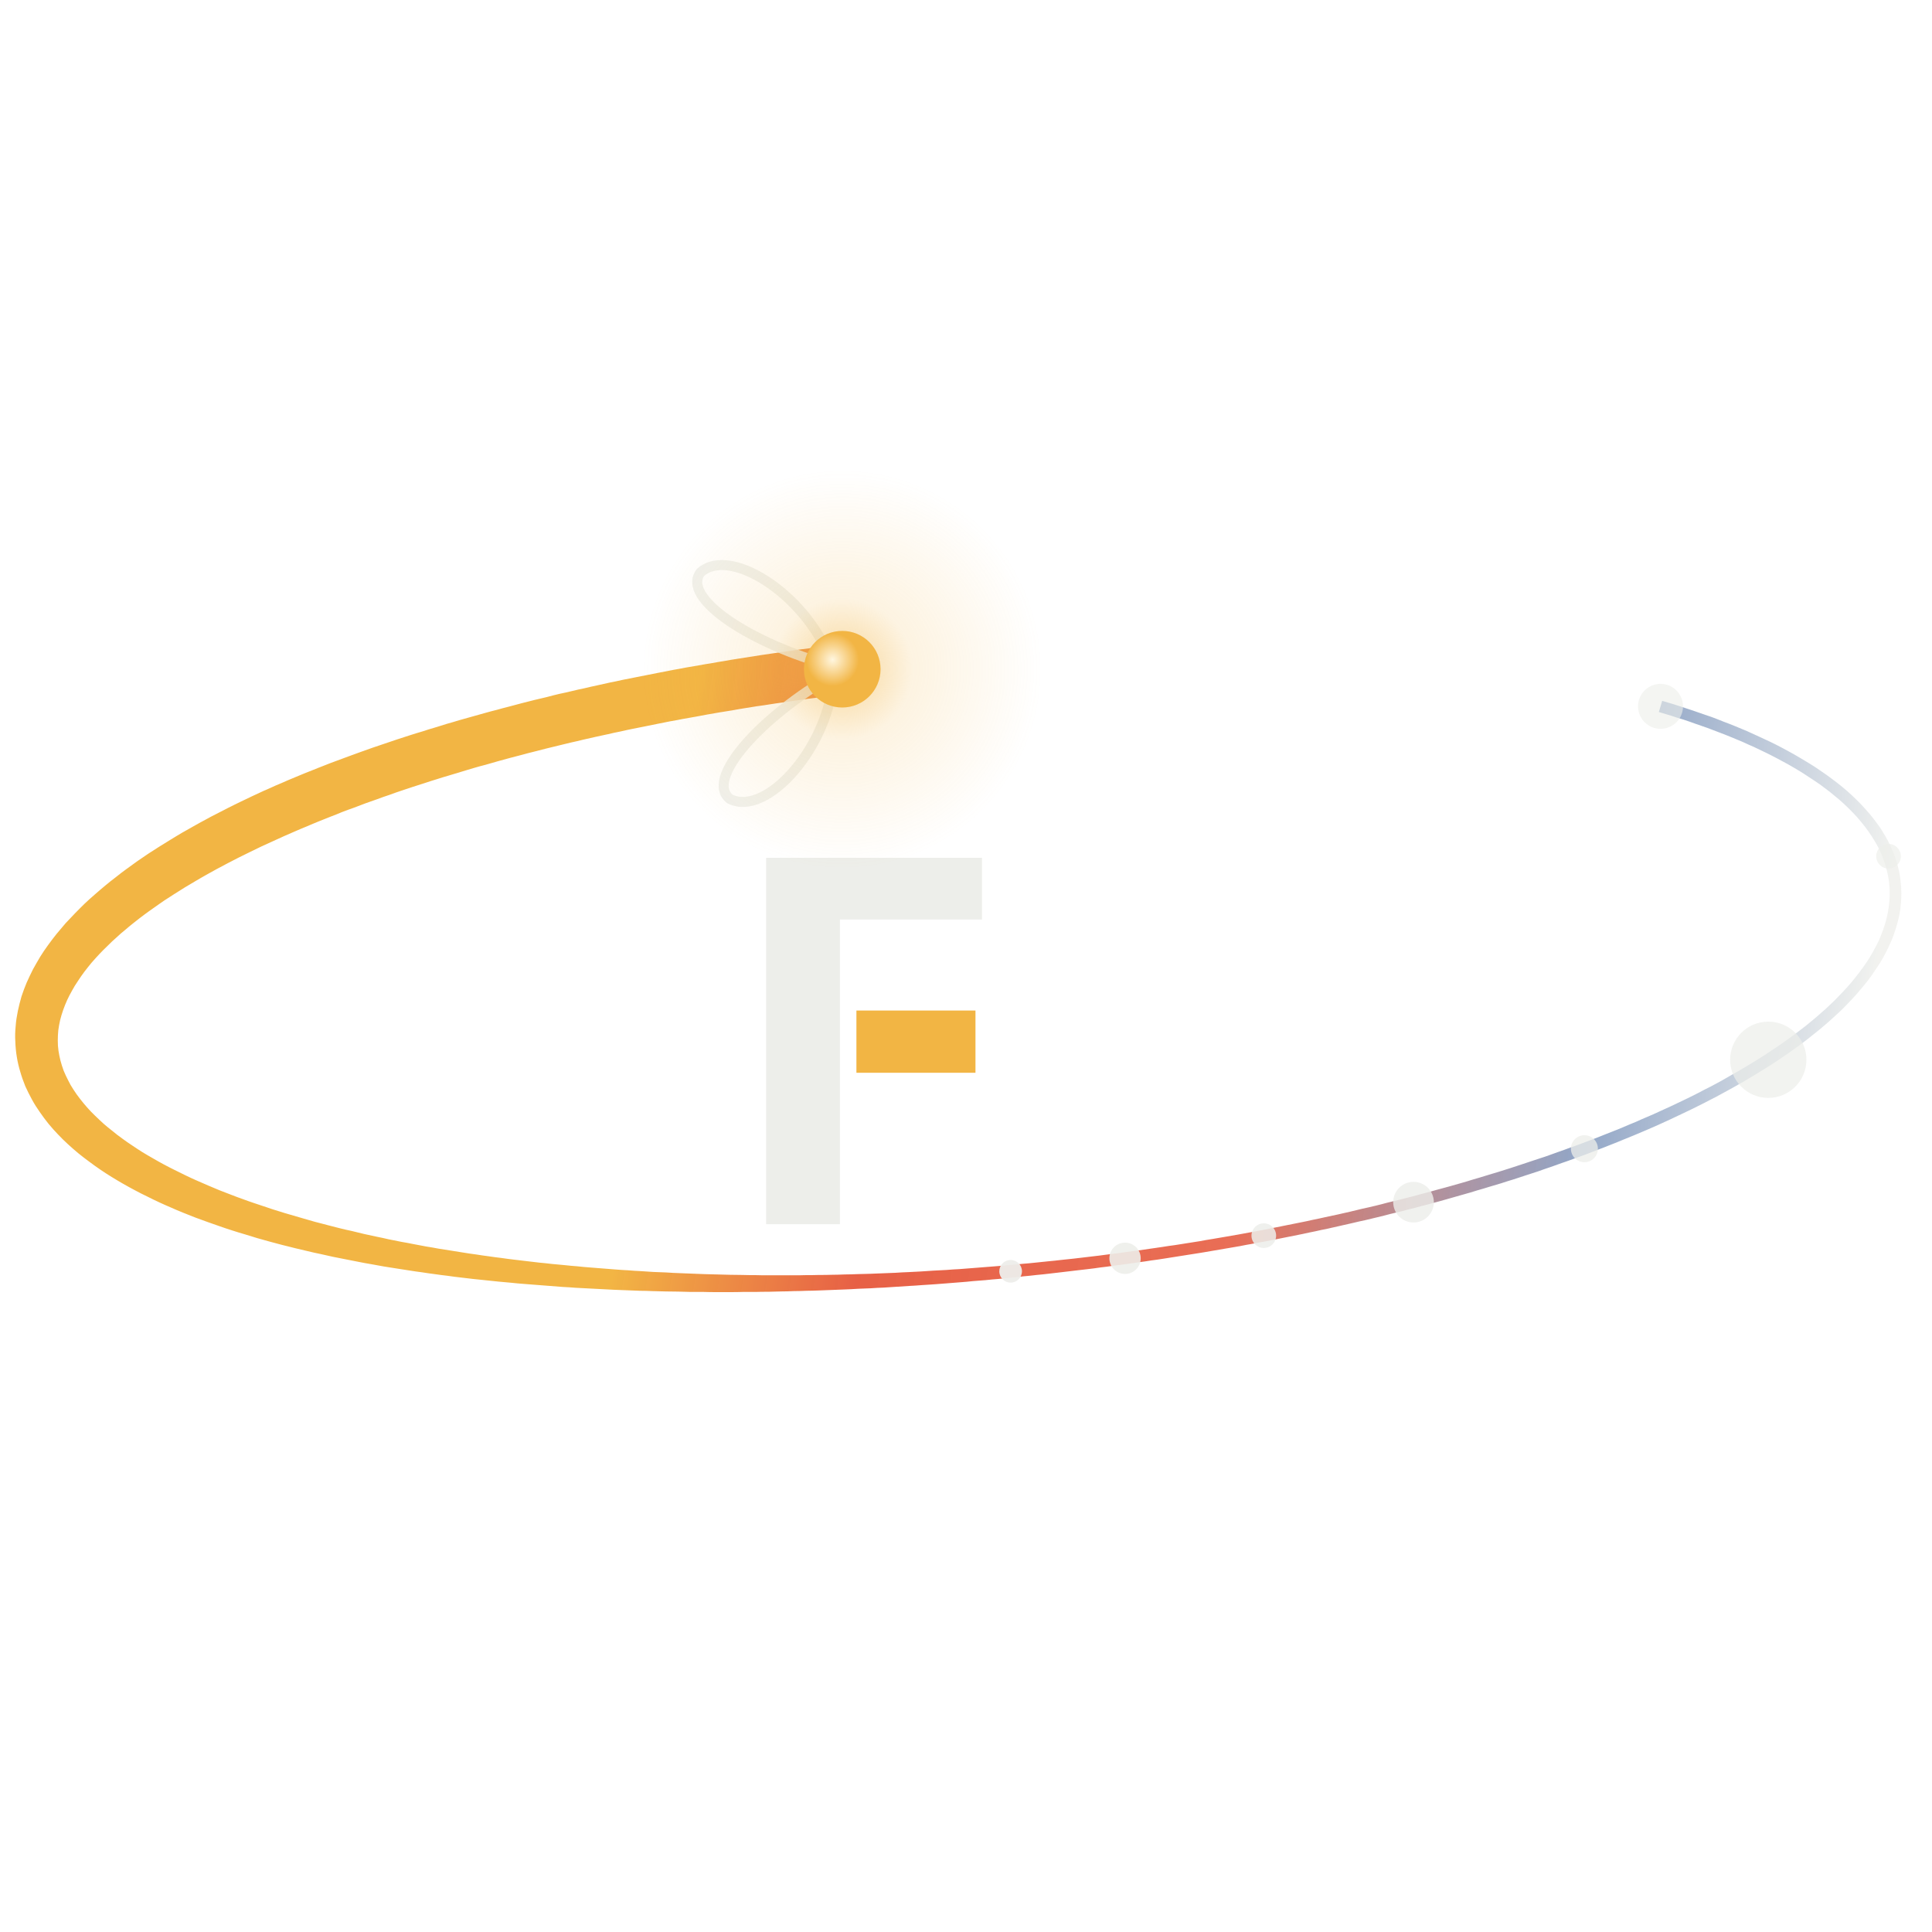
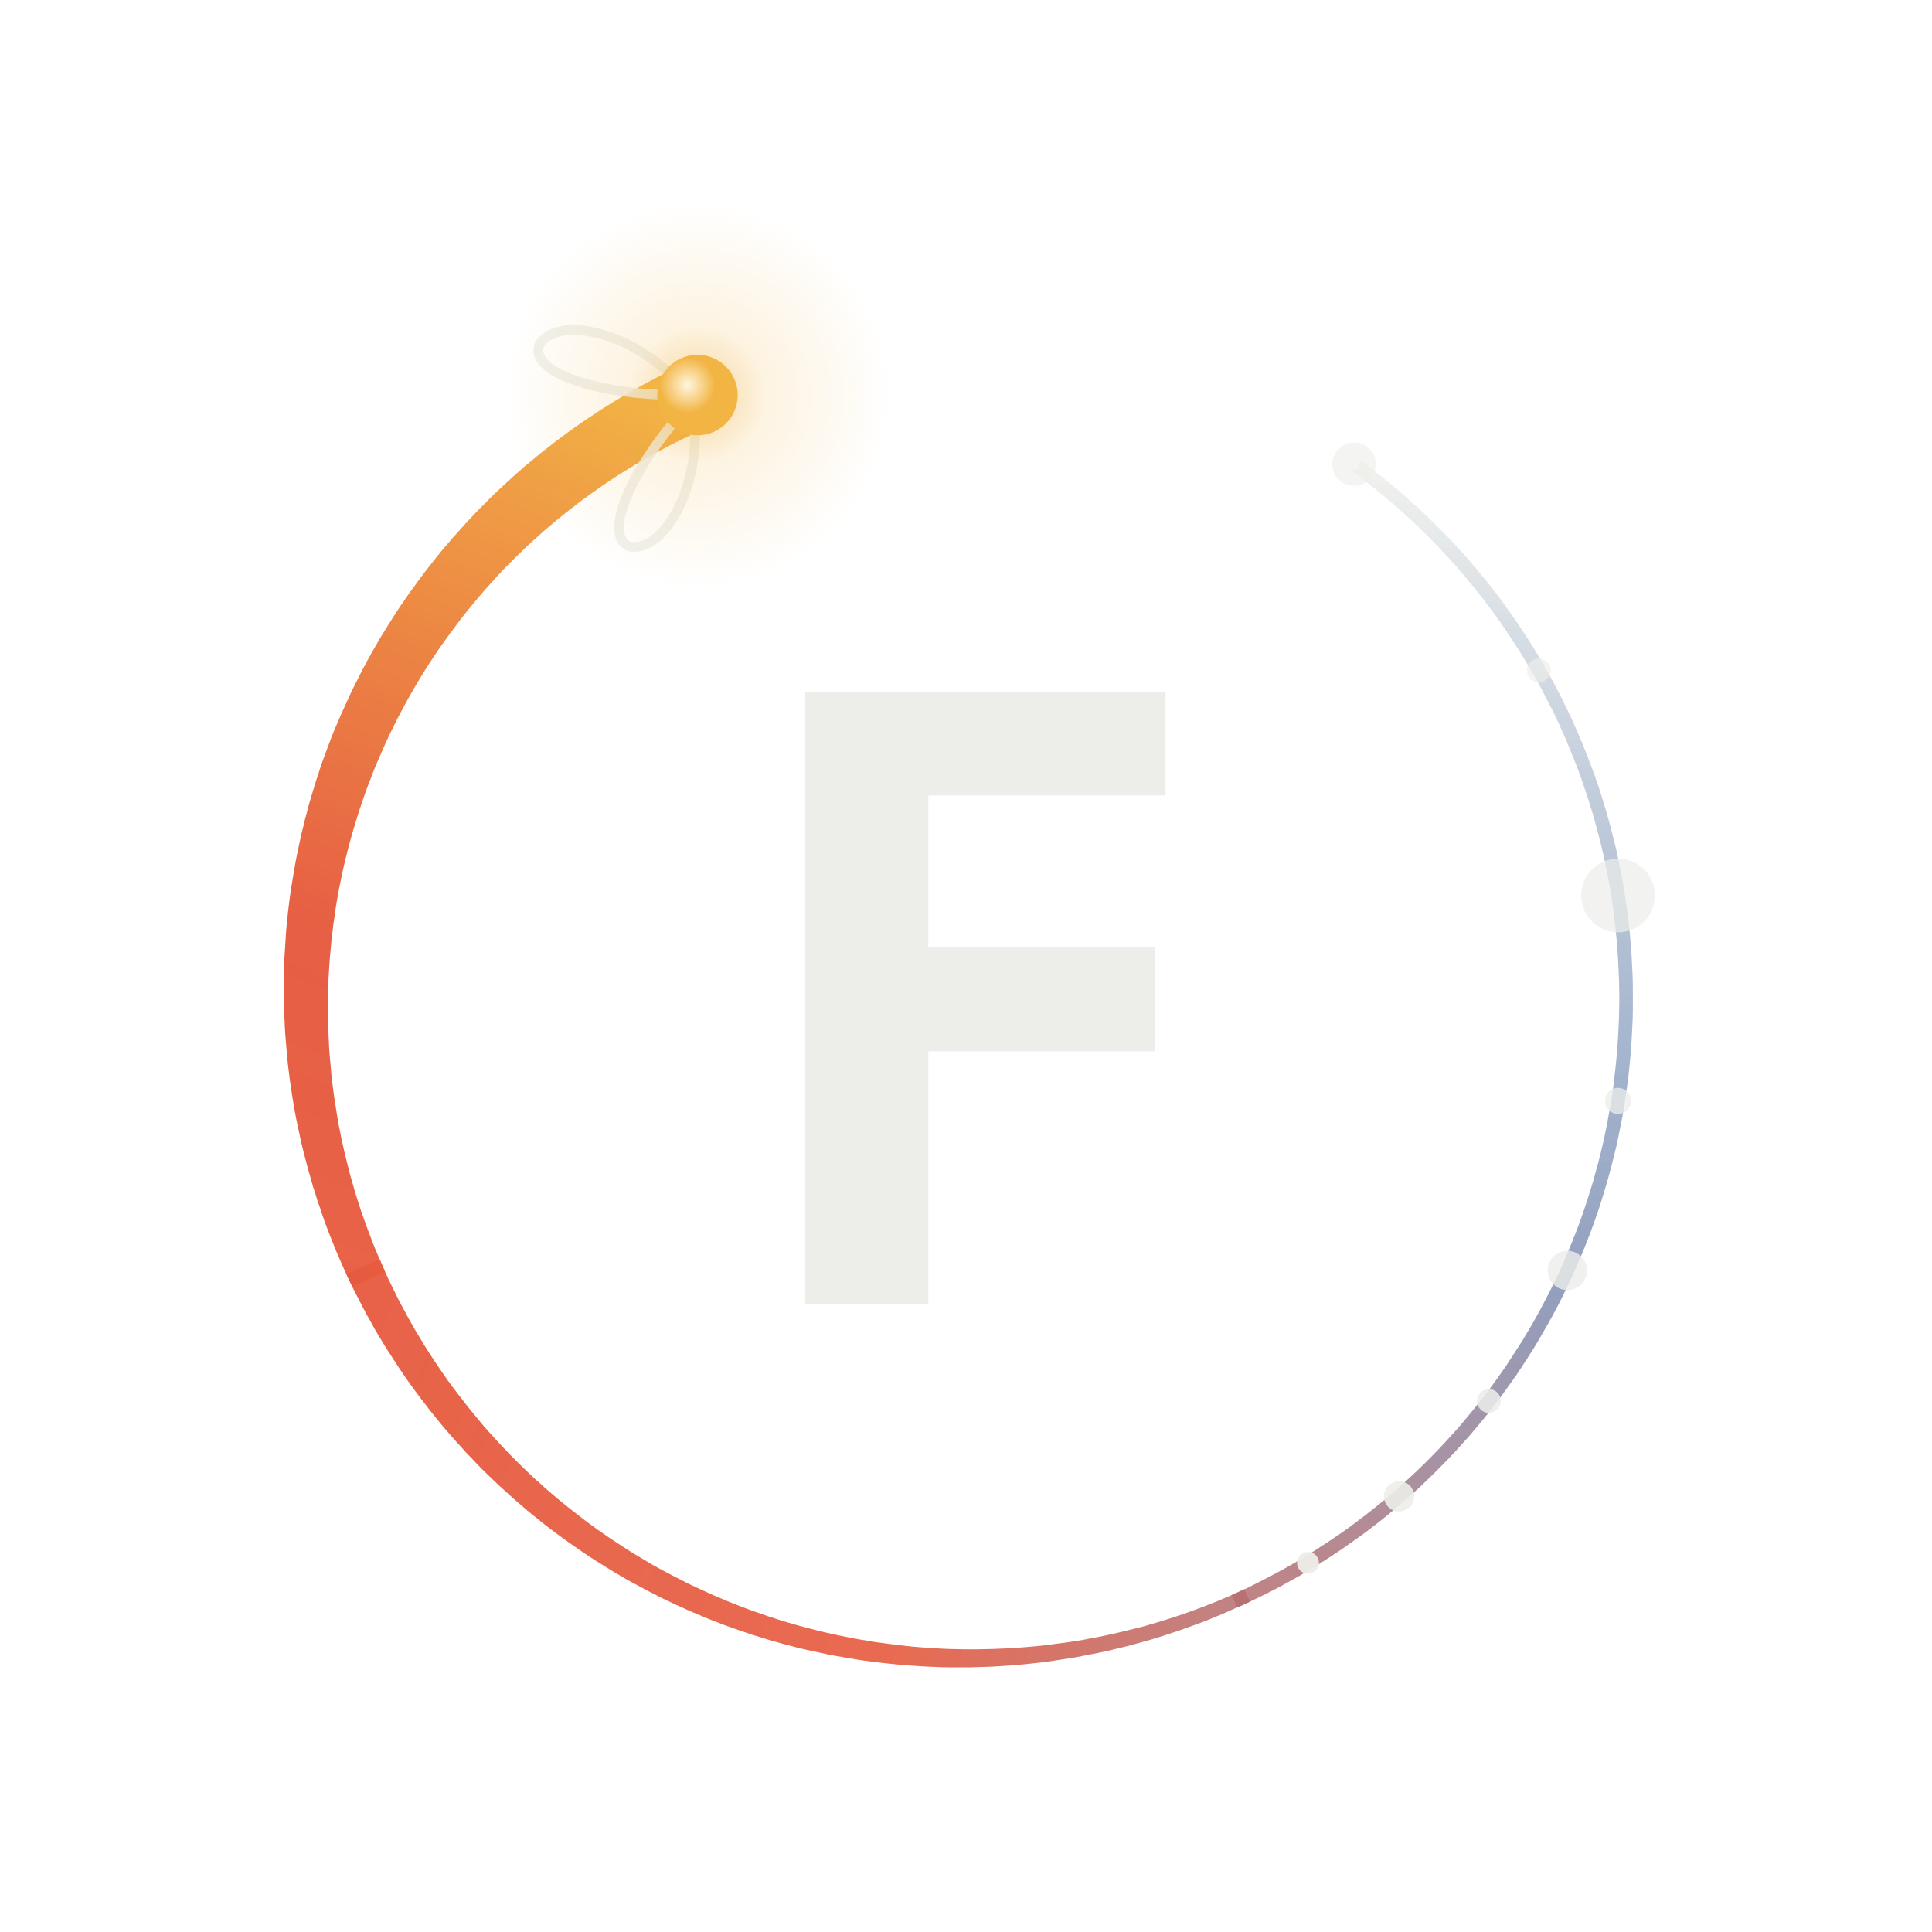
- <svg xmlns="http://www.w3.org/2000/svg" viewBox="2 2 116 116">
+ <svg xmlns="http://www.w3.org/2000/svg" viewBox="0 0 120 120">
  <defs>
-     <linearGradient id="ff-sb-dn-g" gradientUnits="userSpaceOnUse" x1="115.58" y1="54" x2="43.89" y2="43.48">
+     <linearGradient id="ff-sb-dn-g0" gradientUnits="userSpaceOnUse" x1="84.1" y1="28.83" x2="76.68" y2="99.46">
      <stop offset="0" stop-color="#EDEEEA" stop-opacity="0.75" />
-       <stop offset="0.22" stop-color="#6E89B4" stop-opacity="0.75" />
-       <stop offset="0.5" stop-color="#E65A3E" stop-opacity="0.88" />
-       <stop offset="0.8" stop-color="#E65A3E" stop-opacity="0.96" />
-       <stop offset="1" stop-color="#F2B544" stop-opacity="1" />
+       <stop offset="0.13" stop-color="#CBD3DC" stop-opacity="0.76" />
+       <stop offset="0.3" stop-color="#A9B8CD" stop-opacity="0.77" />
+       <stop offset="0.5" stop-color="#879DBF" stop-opacity="0.77" />
+       <stop offset="0.7" stop-color="#7686AC" stop-opacity="0.79" />
+       <stop offset="0.87" stop-color="#96798D" stop-opacity="0.82" />
+       <stop offset="1" stop-color="#B66D6D" stop-opacity="0.85" />
    </linearGradient>
-     <radialGradient id="ff-sb-dn-h" cx="52.57" cy="42.18" r="12" gradientUnits="userSpaceOnUse">
+     <linearGradient id="ff-sb-dn-g1" gradientUnits="userSpaceOnUse" x1="76.68" y1="99.46" x2="22.54" y2="78.68">
+       <stop offset="0" stop-color="#B66D6D" stop-opacity="0.85" />
+       <stop offset="0.15" stop-color="#CE6356" stop-opacity="0.88" />
+       <stop offset="0.32" stop-color="#E65A3E" stop-opacity="0.9" />
+       <stop offset="0.5" stop-color="#E65A3E" stop-opacity="0.91" />
+       <stop offset="0.68" stop-color="#E65A3E" stop-opacity="0.92" />
+       <stop offset="0.85" stop-color="#E65A3E" stop-opacity="0.94" />
+       <stop offset="1" stop-color="#E65A3E" stop-opacity="0.95" />
+     </linearGradient>
+     <linearGradient id="ff-sb-dn-g2" gradientUnits="userSpaceOnUse" x1="22.54" y1="78.68" x2="43.32" y2="24.54">
+       <stop offset="0" stop-color="#E65A3E" stop-opacity="0.95" />
+       <stop offset="0.15" stop-color="#E65A3E" stop-opacity="0.96" />
+       <stop offset="0.32" stop-color="#E65A3E" stop-opacity="0.97" />
+       <stop offset="0.5" stop-color="#E97140" stop-opacity="0.98" />
+       <stop offset="0.68" stop-color="#EC8841" stop-opacity="0.99" />
+       <stop offset="0.85" stop-color="#EF9E43" stop-opacity="0.99" />
+       <stop offset="1" stop-color="#F2B544" />
+     </linearGradient>
+     <radialGradient id="ff-sb-dn-h" cx="43.32" cy="24.54" r="12" gradientUnits="userSpaceOnUse">
      <stop offset="0" stop-color="#F2B544" stop-opacity="0.55" />
      <stop offset="0.35" stop-color="#F2B544" stop-opacity="0.16" />
      <stop offset="1" stop-color="#F2B544" stop-opacity="0" />
    </radialGradient>
-     <radialGradient id="ff-sb-dn-c" cx="51.99" cy="41.61" r="2.88" gradientUnits="userSpaceOnUse">
+     <radialGradient id="ff-sb-dn-c" cx="42.7" cy="23.92" r="3.13" gradientUnits="userSpaceOnUse">
      <stop offset="0" stop-color="#FFF6DF" />
      <stop offset="0.55" stop-color="#F2B544" />
      <stop offset="1" stop-color="#F2B544" />
    </radialGradient>
  </defs>
-   <path d="M101.6,44.75C101.72,44.79 102.09,44.9 102.33,44.97C102.57,45.05 102.81,45.13 103.06,45.2C103.3,45.28 103.54,45.36 103.78,45.45C104.02,45.53 104.26,45.62 104.5,45.7C104.73,45.79 104.97,45.88 105.21,45.97C105.45,46.06 105.68,46.15 105.92,46.25C106.15,46.35 106.39,46.44 106.62,46.54C106.85,46.65 107.08,46.75 107.31,46.85C107.54,46.96 107.77,47.07 108,47.18C108.22,47.29 108.45,47.4 108.67,47.52C108.9,47.64 109.12,47.76 109.34,47.88C109.56,48.01 109.78,48.13 109.99,48.26C110.21,48.39 110.42,48.53 110.63,48.67C110.84,48.8 111.05,48.95 111.26,49.09C111.46,49.24 111.66,49.39 111.86,49.54C112.05,49.7 112.25,49.86 112.44,50.02C112.62,50.18 112.81,50.35 112.99,50.53C113.16,50.7 113.34,50.88 113.5,51.06C113.67,51.25 113.82,51.44 113.97,51.63C114.12,51.83 114.27,52.03 114.4,52.24C114.53,52.44 114.65,52.65 114.77,52.87C114.88,53.09 114.98,53.31 115.06,53.54C115.15,53.76 115.22,54 115.28,54.23C115.34,54.46 115.39,54.7 115.42,54.94C115.45,55.18 115.46,55.42 115.46,55.66C115.46,55.91 115.44,56.15 115.41,56.39C115.38,56.63 115.34,56.87 115.28,57.1C115.23,57.34 115.15,57.57 115.07,57.81C114.99,58.04 114.9,58.26 114.8,58.49C114.69,58.71 114.58,58.93 114.46,59.14C114.34,59.36 114.21,59.57 114.07,59.78C113.93,59.98 113.79,60.19 113.64,60.38C113.49,60.58 113.33,60.78 113.17,60.97C113.01,61.16 112.84,61.35 112.67,61.53C112.5,61.71 112.32,61.89 112.15,62.07C111.97,62.24 111.78,62.42 111.6,62.59C111.41,62.76 111.22,62.92 111.03,63.09C110.84,63.25 110.64,63.41 110.45,63.57C110.25,63.72 110.05,63.88 109.85,64.03C109.64,64.18 109.44,64.33 109.23,64.48C109.03,64.63 108.82,64.77 108.61,64.91C108.4,65.05 108.19,65.19 107.98,65.33C107.76,65.47 107.55,65.6 107.33,65.74C107.12,65.87 106.9,66 106.68,66.13C106.46,66.26 106.24,66.39 106.02,66.51C105.8,66.64 105.58,66.76 105.36,66.89C105.13,67.01 104.91,67.13 104.69,67.25C104.46,67.36 104.23,67.48 104.01,67.6C103.78,67.71 103.55,67.83 103.33,67.94C103.1,68.05 102.87,68.16 102.64,68.27C102.41,68.38 102.18,68.49 101.95,68.59C101.72,68.7 101.48,68.8 101.25,68.91C101.02,69.01 100.79,69.11 100.55,69.21C100.32,69.32 100.08,69.42 99.85,69.51C99.61,69.61 99.38,69.71 99.14,69.81C98.91,69.9 98.67,70 98.43,70.09C98.2,70.18 97.96,70.28 97.72,70.37C97.48,70.46 97.24,70.55 97.01,70.64C96.77,70.73 96.53,70.82 96.29,70.9C96.05,70.99 95.81,71.08 95.57,71.16C95.33,71.25 95.09,71.33 94.85,71.42C94.61,71.5 94.36,71.58 94.12,71.66C93.88,71.74 93.64,71.82 93.4,71.9C93.15,71.98 92.91,72.06 92.67,72.14C92.43,72.22 92.18,72.29 91.94,72.37C91.69,72.44 91.45,72.52 91.21,72.59C90.96,72.67 90.72,72.74 90.47,72.81C90.23,72.89 89.98,72.96 89.74,73.03C89.49,73.1 89.25,73.17 89,73.24C88.76,73.31 88.51,73.37 88.26,73.44C88.02,73.51 87.77,73.58 87.53,73.64C87.28,73.71 87.03,73.77 86.79,73.84C86.54,73.9 86.29,73.97 86.04,74.03C85.8,74.09 85.55,74.15 85.3,74.21C85.05,74.28 84.81,74.34 84.56,74.4C84.31,74.46 84.06,74.52 83.81,74.57C83.56,74.63 83.32,74.69 83.07,74.75C82.82,74.81 82.57,74.86 82.32,74.92C82.07,74.97 81.82,75.03 81.57,75.08C81.32,75.14 81.07,75.19 80.82,75.24C80.57,75.3 80.32,75.35 80.07,75.4C79.82,75.45 79.57,75.5 79.32,75.55C79.07,75.6 78.82,75.65 78.57,75.7C78.32,75.75 78.07,75.8 77.82,75.85C77.57,75.9 77.32,75.94 77.07,75.99C76.81,76.04 76.56,76.08 76.31,76.13C76.06,76.17 75.81,76.22 75.56,76.26C75.31,76.3 75.05,76.35 74.8,76.39C74.55,76.43 74.3,76.47 74.05,76.52C73.8,76.56 73.54,76.6 73.29,76.64C73.04,76.68 72.79,76.72 72.53,76.76C72.28,76.79 72.03,76.83 71.78,76.87C71.52,76.91 71.27,76.94 71.02,76.98C70.77,77.02 70.51,77.05 70.26,77.09C70.01,77.12 69.75,77.16 69.5,77.19C69.25,77.23 68.99,77.26 68.74,77.29C68.49,77.32 68.23,77.36 67.98,77.39C67.73,77.42 67.47,77.45 67.22,77.48C66.97,77.51 66.71,77.54 66.46,77.57C66.2,77.6 65.95,77.62 65.7,77.65C65.44,77.68 65.19,77.71 64.94,77.73C64.68,77.76 64.43,77.78 64.17,77.81C63.92,77.84 63.66,77.86 63.41,77.88C63.16,77.91 62.9,77.93 62.65,77.95C62.39,77.98 62.14,78 61.88,78.02C61.63,78.04 61.38,78.06 61.12,78.08C60.87,78.1 60.61,78.12 60.36,78.14C60.1,78.16 59.85,78.18 59.59,78.2C59.34,78.21 59.08,78.23 58.83,78.25C58.57,78.26 58.32,78.28 58.06,78.29C57.81,78.31 57.55,78.32 57.3,78.34C57.04,78.35 56.79,78.37 56.53,78.38C56.28,78.39 56.02,78.4 55.77,78.42C55.51,78.43 55.26,78.44 55,78.45C54.75,78.46 54.49,78.47 54.24,78.48C53.98,78.49 53.73,78.49 53.47,78.5C53.22,78.51 52.96,78.52 52.71,78.52C52.45,78.53 52.2,78.54 51.94,78.54C51.69,78.55 51.43,78.55 51.18,78.55C50.92,78.56 50.67,78.56 50.41,78.56C50.16,78.57 49.9,78.57 49.65,78.57C49.39,78.57 49.14,78.57 48.88,78.57C48.62,78.57 48.37,78.57 48.11,78.57C47.86,78.57 47.6,78.57 47.35,78.56C47.09,78.56 46.84,78.56 46.58,78.55C46.33,78.55 46.07,78.54 45.82,78.54C45.56,78.53 45.31,78.53 45.05,78.52C44.8,78.51 44.54,78.51 44.29,78.5C44.03,78.49 43.78,78.48 43.52,78.47C43.27,78.46 43.01,78.45 42.76,78.44C42.51,78.43 42.25,78.42 42,78.4C41.74,78.39 41.49,78.38 41.23,78.37C40.98,78.35 40.72,78.34 40.47,78.32C40.21,78.31 39.96,78.29 39.71,78.27C39.45,78.26 39.2,78.24 38.94,78.22C38.69,78.2 38.43,78.18 38.18,78.16C37.93,78.14 37.67,78.12 37.42,78.1C37.17,78.08 36.91,78.06 36.66,78.03C36.4,78.01 36.15,77.99 35.9,77.96C35.64,77.94 35.39,77.91 35.14,77.89C34.88,77.86 34.63,77.83 34.38,77.81C34.12,77.78 33.87,77.75 33.62,77.72C33.37,77.69 33.11,77.66 32.86,77.63C32.61,77.6 32.36,77.57 32.1,77.53C31.85,77.5 31.6,77.47 31.35,77.43C31.1,77.4 30.84,77.36 30.59,77.32C30.34,77.29 30.09,77.25 29.84,77.21C29.59,77.17 29.34,77.13 29.09,77.09C28.84,77.05 28.59,77.01 28.33,76.97C28.08,76.92 27.83,76.88 27.58,76.84C27.33,76.79 27.09,76.75 26.84,76.7C26.59,76.65 26.34,76.6 26.09,76.56C25.84,76.51 25.59,76.46 25.34,76.41C25.09,76.35 24.85,76.3 24.6,76.25C24.35,76.2 24.1,76.14 23.86,76.09C23.61,76.03 23.36,75.97 23.12,75.91C22.87,75.86 22.62,75.8 22.38,75.74C22.13,75.68 21.89,75.61 21.64,75.55C21.4,75.49 21.16,75.42 20.91,75.36C20.67,75.29 20.43,75.22 20.18,75.15C19.94,75.08 19.7,75.01 19.46,74.94C19.22,74.87 18.97,74.8 18.73,74.72C18.49,74.65 18.25,74.57 18.02,74.49C17.78,74.41 17.54,74.33 17.3,74.25C17.06,74.17 16.83,74.09 16.59,74C16.36,73.92 16.12,73.83 15.89,73.74C15.65,73.65 15.42,73.56 15.19,73.47C14.96,73.37 14.73,73.28 14.5,73.18C14.27,73.08 14.04,72.98 13.81,72.88C13.59,72.78 13.36,72.68 13.14,72.57C12.91,72.46 12.69,72.35 12.47,72.24C12.25,72.13 12.03,72.02 11.81,71.9C11.6,71.78 11.38,71.67 11.17,71.54C10.96,71.42 10.75,71.3 10.54,71.17C10.34,71.04 10.13,70.91 9.93,70.77C9.73,70.64 9.53,70.5 9.34,70.36C9.14,70.22 8.95,70.07 8.77,69.92C8.58,69.78 8.4,69.62 8.22,69.47C8.05,69.31 7.87,69.15 7.71,68.99C7.54,68.83 7.38,68.66 7.23,68.49C7.08,68.32 6.93,68.14 6.8,67.97C6.66,67.79 6.53,67.61 6.41,67.42C6.29,67.24 6.18,67.05 6.09,66.86C5.99,66.67 5.9,66.47 5.82,66.28C5.75,66.08 5.68,65.88 5.63,65.68C5.58,65.48 5.54,65.28 5.51,65.08C5.48,64.88 5.47,64.68 5.47,64.47C5.47,64.27 5.48,64.07 5.5,63.86C5.53,63.66 5.56,63.46 5.61,63.25C5.66,63.05 5.72,62.85 5.79,62.65C5.86,62.45 5.94,62.25 6.03,62.05C6.12,61.86 6.22,61.66 6.33,61.47C6.43,61.28 6.55,61.09 6.68,60.9C6.8,60.71 6.93,60.53 7.07,60.34C7.21,60.16 7.35,59.98 7.5,59.8C7.65,59.63 7.81,59.45 7.97,59.28C8.13,59.11 8.3,58.94 8.47,58.78C8.63,58.61 8.81,58.45 8.99,58.29C9.16,58.13 9.34,57.97 9.53,57.82C9.71,57.66 9.9,57.51 10.09,57.36C10.28,57.21 10.47,57.06 10.66,56.92C10.86,56.77 11.06,56.63 11.26,56.49C11.45,56.35 11.66,56.21 11.86,56.07C12.06,55.94 12.27,55.8 12.48,55.67C12.68,55.54 12.89,55.41 13.1,55.28C13.31,55.15 13.52,55.03 13.74,54.9C13.95,54.78 14.16,54.65 14.38,54.53C14.6,54.41 14.81,54.29 15.03,54.17C15.25,54.05 15.47,53.94 15.69,53.82C15.91,53.71 16.13,53.59 16.35,53.48C16.57,53.37 16.8,53.26 17.02,53.15C17.25,53.04 17.47,52.93 17.7,52.82C17.92,52.72 18.15,52.61 18.38,52.51C18.6,52.41 18.83,52.3 19.06,52.2C19.29,52.1 19.52,52 19.75,51.9C19.98,51.8 20.21,51.7 20.44,51.61C20.67,51.51 20.9,51.41 21.13,51.32C21.37,51.22 21.6,51.13 21.83,51.04C22.07,50.95 22.3,50.86 22.53,50.76C22.77,50.67 23,50.58 23.24,50.5C23.47,50.41 23.71,50.32 23.95,50.23C24.18,50.15 24.42,50.06 24.66,49.98C24.89,49.89 25.13,49.81 25.37,49.73C25.61,49.64 25.84,49.56 26.08,49.48C26.32,49.4 26.56,49.32 26.8,49.24C27.04,49.16 27.28,49.09 27.52,49.01C27.76,48.93 28,48.85 28.24,48.78C28.48,48.7 28.72,48.63 28.96,48.56C29.21,48.48 29.45,48.41 29.69,48.34C29.93,48.27 30.17,48.19 30.42,48.12C30.66,48.05 30.9,47.98 31.15,47.92C31.39,47.85 31.63,47.78 31.88,47.71C32.12,47.64 32.36,47.58 32.61,47.51C32.85,47.45 33.1,47.38 33.34,47.32C33.58,47.25 33.83,47.19 34.07,47.13C34.32,47.07 34.56,47 34.81,46.94C35.06,46.88 35.3,46.82 35.55,46.76C35.79,46.7 36.04,46.64 36.29,46.58C36.53,46.53 36.78,46.47 37.02,46.41C37.27,46.35 37.52,46.3 37.77,46.24C38.01,46.19 38.26,46.13 38.51,46.08C38.75,46.02 39,45.97 39.25,45.92C39.5,45.86 39.74,45.81 39.99,45.76C40.24,45.71 40.49,45.66 40.74,45.61C40.99,45.56 41.23,45.51 41.48,45.46C41.73,45.41 41.98,45.36 42.23,45.31C42.48,45.27 42.73,45.22 42.98,45.17C43.22,45.13 43.47,45.08 43.72,45.04C43.97,44.99 44.22,44.95 44.47,44.9C44.72,44.86 44.97,44.81 45.22,44.77C45.47,44.73 45.72,44.69 45.97,44.65C46.22,44.6 46.47,44.56 46.72,44.52C46.97,44.48 47.22,44.44 47.47,44.4C47.72,44.37 47.97,44.33 48.22,44.29C48.48,44.25 48.73,44.21 48.98,44.18C49.23,44.14 49.48,44.1 49.73,44.07C49.98,44.03 50.23,44 50.48,43.96C50.74,43.93 50.99,43.9 51.24,43.86C51.49,43.83 51.74,43.8 51.99,43.76C52.24,43.73 52.62,43.69 52.75,43.67L52.38,40.69C52.25,40.71 51.87,40.76 51.61,40.79C51.36,40.82 51.1,40.85 50.85,40.89C50.59,40.92 50.33,40.96 50.08,40.99C49.82,41.03 49.57,41.06 49.31,41.1C49.05,41.13 48.8,41.17 48.54,41.21C48.29,41.25 48.03,41.28 47.78,41.32C47.52,41.36 47.27,41.4 47.01,41.44C46.76,41.48 46.5,41.52 46.25,41.56C45.99,41.6 45.74,41.64 45.48,41.69C45.23,41.73 44.97,41.77 44.72,41.82C44.46,41.86 44.21,41.9 43.95,41.95C43.7,41.99 43.44,42.04 43.19,42.08C42.93,42.13 42.68,42.18 42.43,42.22C42.17,42.27 41.92,42.32 41.66,42.37C41.41,42.42 41.16,42.47 40.9,42.52C40.65,42.57 40.4,42.62 40.14,42.67C39.89,42.72 39.64,42.77 39.38,42.82C39.13,42.88 38.88,42.93 38.62,42.98C38.37,43.04 38.12,43.09 37.86,43.15C37.61,43.2 37.36,43.26 37.11,43.32C36.85,43.37 36.6,43.43 36.35,43.49C36.1,43.55 35.85,43.61 35.59,43.66C35.34,43.72 35.09,43.78 34.84,43.85C34.59,43.91 34.34,43.97 34.08,44.03C33.83,44.09 33.58,44.16 33.33,44.22C33.08,44.29 32.83,44.35 32.58,44.42C32.33,44.48 32.08,44.55 31.83,44.62C31.58,44.68 31.33,44.75 31.08,44.82C30.83,44.89 30.58,44.96 30.33,45.03C30.08,45.1 29.83,45.17 29.58,45.24C29.33,45.32 29.08,45.39 28.83,45.46C28.59,45.54 28.34,45.61 28.09,45.69C27.84,45.76 27.59,45.84 27.35,45.92C27.1,45.99 26.85,46.07 26.6,46.15C26.36,46.23 26.11,46.31 25.86,46.39C25.61,46.47 25.37,46.56 25.12,46.64C24.88,46.72 24.63,46.81 24.38,46.89C24.14,46.98 23.89,47.06 23.65,47.15C23.4,47.24 23.16,47.33 22.91,47.42C22.67,47.51 22.43,47.6 22.18,47.69C21.94,47.78 21.69,47.87 21.45,47.97C21.21,48.06 20.97,48.16 20.72,48.26C20.48,48.35 20.24,48.45 20,48.55C19.76,48.65 19.52,48.75 19.28,48.85C19.04,48.96 18.8,49.06 18.56,49.16C18.32,49.27 18.08,49.38 17.84,49.48C17.6,49.59 17.36,49.7 17.13,49.81C16.89,49.92 16.65,50.04 16.42,50.15C16.18,50.27 15.94,50.38 15.71,50.5C15.48,50.62 15.24,50.74 15.01,50.86C14.77,50.98 14.54,51.1 14.31,51.23C14.08,51.35 13.85,51.48 13.62,51.61C13.39,51.74 13.16,51.87 12.93,52C12.7,52.14 12.47,52.27 12.25,52.41C12.02,52.55 11.8,52.69 11.57,52.83C11.35,52.97 11.12,53.12 10.9,53.26C10.68,53.41 10.46,53.56 10.24,53.71C10.02,53.87 9.81,54.02 9.59,54.18C9.37,54.34 9.16,54.5 8.95,54.67C8.74,54.83 8.52,55 8.32,55.17C8.11,55.35 7.9,55.52 7.7,55.7C7.49,55.88 7.29,56.06 7.09,56.25C6.9,56.44 6.7,56.63 6.51,56.83C6.32,57.03 6.13,57.23 5.94,57.43C5.76,57.64 5.58,57.85 5.4,58.07C5.23,58.29 5.05,58.51 4.89,58.74C4.72,58.97 4.56,59.21 4.41,59.45C4.26,59.7 4.12,59.95 3.98,60.2C3.85,60.46 3.72,60.73 3.6,61C3.49,61.27 3.38,61.55 3.29,61.83C3.21,62.12 3.13,62.41 3.07,62.71C3.01,63.01 2.96,63.31 2.94,63.62C2.91,63.92 2.9,64.23 2.92,64.54C2.93,64.85 2.96,65.16 3.01,65.46C3.06,65.77 3.13,66.07 3.22,66.36C3.3,66.65 3.41,66.94 3.52,67.22C3.64,67.49 3.78,67.76 3.92,68.02C4.06,68.28 4.22,68.53 4.39,68.77C4.55,69.01 4.73,69.24 4.91,69.47C5.09,69.69 5.28,69.9 5.48,70.11C5.67,70.31 5.87,70.51 6.08,70.7C6.28,70.89 6.5,71.07 6.71,71.25C6.92,71.42 7.14,71.59 7.36,71.75C7.58,71.92 7.8,72.07 8.03,72.23C8.25,72.38 8.48,72.53 8.71,72.67C8.94,72.81 9.17,72.95 9.4,73.08C9.64,73.22 9.87,73.34 10.11,73.47C10.34,73.59 10.58,73.72 10.82,73.83C11.06,73.95 11.3,74.07 11.54,74.18C11.78,74.29 12.02,74.4 12.26,74.5C12.5,74.61 12.75,74.71 12.99,74.81C13.23,74.91 13.48,75 13.72,75.1C13.97,75.19 14.22,75.28 14.46,75.37C14.71,75.46 14.96,75.55 15.2,75.63C15.45,75.72 15.7,75.8 15.95,75.88C16.2,75.96 16.45,76.04 16.7,76.11C16.95,76.19 17.2,76.26 17.45,76.34C17.7,76.41 17.95,76.48 18.2,76.55C18.45,76.62 18.7,76.68 18.95,76.75C19.21,76.81 19.46,76.88 19.71,76.94C19.96,77 20.21,77.06 20.47,77.12C20.72,77.18 20.97,77.24 21.23,77.29C21.48,77.35 21.73,77.4 21.99,77.46C22.24,77.51 22.49,77.56 22.75,77.61C23,77.66 23.26,77.71 23.51,77.76C23.76,77.81 24.02,77.86 24.27,77.9C24.53,77.95 24.78,77.99 25.04,78.04C25.29,78.08 25.55,78.12 25.8,78.16C26.06,78.2 26.31,78.24 26.57,78.28C26.82,78.32 27.08,78.36 27.33,78.39C27.59,78.43 27.84,78.47 28.1,78.5C28.36,78.54 28.61,78.57 28.87,78.6C29.12,78.64 29.38,78.67 29.64,78.7C29.89,78.73 30.15,78.76 30.4,78.79C30.66,78.82 30.92,78.84 31.17,78.87C31.43,78.9 31.69,78.92 31.94,78.95C32.2,78.97 32.45,79 32.71,79.02C32.97,79.05 33.22,79.07 33.48,79.09C33.74,79.11 33.99,79.13 34.25,79.15C34.51,79.17 34.76,79.19 35.02,79.21C35.28,79.23 35.53,79.25 35.79,79.27C36.05,79.28 36.3,79.3 36.56,79.32C36.82,79.33 37.07,79.35 37.33,79.36C37.59,79.37 37.84,79.39 38.1,79.4C38.36,79.41 38.62,79.43 38.87,79.44C39.13,79.45 39.39,79.46 39.64,79.47C39.9,79.48 40.16,79.49 40.41,79.5C40.67,79.5 40.93,79.51 41.18,79.52C41.44,79.53 41.7,79.53 41.96,79.54C42.21,79.54 42.47,79.55 42.73,79.55C42.98,79.56 43.24,79.56 43.5,79.57C43.75,79.57 44.01,79.57 44.27,79.57C44.52,79.58 44.78,79.58 45.04,79.58C45.3,79.58 45.55,79.58 45.81,79.58C46.07,79.58 46.32,79.58 46.58,79.57C46.84,79.57 47.09,79.57 47.35,79.57C47.61,79.56 47.86,79.56 48.12,79.56C48.38,79.55 48.63,79.55 48.89,79.54C49.15,79.54 49.4,79.53 49.66,79.52C49.92,79.52 50.17,79.51 50.43,79.5C50.69,79.5 50.94,79.49 51.2,79.48C51.46,79.47 51.71,79.46 51.97,79.45C52.23,79.44 52.48,79.43 52.74,79.42C52.99,79.41 53.25,79.4 53.51,79.38C53.76,79.37 54.02,79.36 54.28,79.35C54.53,79.33 54.79,79.32 55.05,79.31C55.3,79.29 55.56,79.28 55.81,79.26C56.07,79.24 56.33,79.23 56.58,79.21C56.84,79.2 57.09,79.18 57.35,79.16C57.61,79.14 57.86,79.13 58.12,79.11C58.37,79.09 58.63,79.07 58.89,79.05C59.14,79.03 59.4,79.01 59.65,78.99C59.91,78.97 60.16,78.95 60.42,78.92C60.68,78.9 60.93,78.88 61.19,78.86C61.44,78.83 61.7,78.81 61.95,78.79C62.21,78.76 62.46,78.74 62.72,78.71C62.97,78.69 63.23,78.66 63.48,78.63C63.74,78.61 63.99,78.58 64.25,78.55C64.5,78.53 64.76,78.5 65.01,78.47C65.27,78.44 65.52,78.41 65.78,78.38C66.03,78.35 66.29,78.32 66.54,78.29C66.8,78.26 67.05,78.23 67.31,78.2C67.56,78.17 67.82,78.14 68.07,78.1C68.33,78.07 68.58,78.04 68.83,78C69.09,77.97 69.34,77.93 69.6,77.9C69.85,77.86 70.1,77.83 70.36,77.79C70.61,77.76 70.87,77.72 71.12,77.68C71.37,77.65 71.63,77.61 71.88,77.57C72.13,77.53 72.39,77.49 72.64,77.45C72.9,77.41 73.15,77.37 73.4,77.33C73.66,77.29 73.91,77.25 74.16,77.21C74.41,77.17 74.67,77.12 74.92,77.08C75.17,77.04 75.43,76.99 75.68,76.95C75.93,76.91 76.18,76.86 76.44,76.82C76.69,76.77 76.94,76.72 77.19,76.68C77.45,76.63 77.7,76.58 77.95,76.54C78.2,76.49 78.45,76.44 78.71,76.39C78.96,76.34 79.21,76.29 79.46,76.24C79.71,76.19 79.96,76.14 80.21,76.09C80.47,76.03 80.72,75.98 80.97,75.93C81.22,75.87 81.47,75.82 81.72,75.77C81.97,75.71 82.22,75.66 82.47,75.6C82.72,75.54 82.97,75.49 83.22,75.43C83.47,75.37 83.72,75.31 83.97,75.26C84.22,75.2 84.47,75.14 84.72,75.08C84.97,75.02 85.22,74.96 85.47,74.89C85.72,74.83 85.97,74.77 86.22,74.71C86.46,74.64 86.71,74.58 86.96,74.52C87.21,74.45 87.46,74.38 87.71,74.32C87.95,74.25 88.2,74.19 88.45,74.12C88.7,74.05 88.94,73.98 89.19,73.91C89.44,73.84 89.69,73.77 89.93,73.7C90.18,73.63 90.43,73.56 90.67,73.48C90.92,73.41 91.16,73.34 91.41,73.26C91.66,73.19 91.9,73.11 92.15,73.04C92.39,72.96 92.64,72.88 92.88,72.81C93.13,72.73 93.37,72.65 93.61,72.57C93.86,72.49 94.1,72.41 94.35,72.33C94.59,72.24 94.83,72.16 95.07,72.08C95.32,71.99 95.56,71.91 95.8,71.82C96.04,71.74 96.29,71.65 96.53,71.56C96.77,71.47 97.01,71.39 97.25,71.3C97.49,71.21 97.73,71.11 97.97,71.02C98.21,70.93 98.45,70.84 98.69,70.74C98.93,70.65 99.17,70.55 99.41,70.45C99.64,70.36 99.88,70.26 100.12,70.16C100.36,70.06 100.59,69.96 100.83,69.86C101.07,69.76 101.3,69.65 101.54,69.55C101.77,69.44 102.01,69.34 102.24,69.23C102.47,69.12 102.71,69.01 102.94,68.9C103.17,68.79 103.4,68.68 103.63,68.57C103.87,68.45 104.1,68.34 104.33,68.22C104.55,68.1 104.78,67.99 105.01,67.87C105.24,67.75 105.47,67.62 105.69,67.5C105.92,67.38 106.14,67.25 106.37,67.12C106.59,67 106.82,66.87 107.04,66.73C107.26,66.6 107.48,66.47 107.7,66.33C107.92,66.2 108.14,66.06 108.36,65.92C108.57,65.78 108.79,65.64 109,65.49C109.22,65.35 109.43,65.2 109.64,65.05C109.85,64.9 110.06,64.75 110.27,64.59C110.47,64.43 110.68,64.28 110.88,64.11C111.08,63.95 111.29,63.79 111.48,63.62C111.68,63.45 111.88,63.28 112.07,63.1C112.26,62.93 112.45,62.75 112.64,62.57C112.82,62.38 113,62.2 113.18,62.01C113.36,61.82 113.54,61.62 113.7,61.42C113.87,61.22 114.04,61.02 114.2,60.81C114.35,60.6 114.51,60.38 114.65,60.16C114.8,59.94 114.94,59.72 115.07,59.49C115.2,59.26 115.32,59.02 115.43,58.78C115.54,58.54 115.65,58.29 115.73,58.04C115.82,57.79 115.9,57.53 115.96,57.27C116.03,57.01 116.08,56.74 116.11,56.47C116.14,56.21 116.16,55.94 116.16,55.67C116.16,55.4 116.14,55.12 116.11,54.86C116.08,54.59 116.03,54.32 115.96,54.06C115.9,53.8 115.81,53.54 115.72,53.29C115.62,53.04 115.51,52.79 115.39,52.55C115.27,52.32 115.13,52.08 114.99,51.86C114.85,51.63 114.69,51.42 114.53,51.21C114.37,51 114.2,50.79 114.02,50.6C113.85,50.4 113.66,50.21 113.48,50.03C113.29,49.84 113.09,49.66 112.9,49.49C112.7,49.32 112.5,49.15 112.29,48.99C112.08,48.83 111.87,48.67 111.66,48.52C111.45,48.37 111.23,48.22 111.02,48.08C110.8,47.94 110.58,47.8 110.36,47.67C110.13,47.53 109.91,47.4 109.68,47.27C109.46,47.15 109.23,47.02 109,46.9C108.77,46.78 108.54,46.66 108.31,46.55C108.07,46.44 107.84,46.33 107.6,46.22C107.37,46.11 107.13,46 106.9,45.9C106.66,45.8 106.42,45.7 106.18,45.6C105.94,45.5 105.7,45.41 105.46,45.32C105.22,45.22 104.98,45.13 104.74,45.04C104.49,44.96 104.25,44.87 104.01,44.79C103.76,44.7 103.52,44.62 103.27,44.54C103.03,44.46 102.78,44.38 102.54,44.3C102.29,44.23 101.92,44.12 101.8,44.08Z" fill="url(#ff-sb-dn-g)" />
-   <circle cx="101.7" cy="44.41" r="1.35" fill="#EDEEEA" fill-opacity="0.62" />
-   <circle cx="115.39" cy="53.41" r="0.74" fill="#EDEEEA" fill-opacity="0.67" />
-   <circle cx="108.17" cy="65.63" r="2.29" fill="#EDEEEA" fill-opacity="0.71" />
-   <circle cx="97.13" cy="70.97" r="0.81" fill="#EDEEEA" fill-opacity="0.76" />
-   <circle cx="86.87" cy="74.18" r="1.22" fill="#EDEEEA" fill-opacity="0.81" />
-   <circle cx="77.88" cy="76.19" r="0.74" fill="#EDEEEA" fill-opacity="0.86" />
-   <circle cx="69.55" cy="77.55" r="0.94" fill="#EDEEEA" fill-opacity="0.9" />
-   <circle cx="62.68" cy="78.33" r="0.68" fill="#EDEEEA" fill-opacity="0.95" />
-   <g transform="translate(48 52.87) scale(0.22)">
-     <path d="M0,2.877v100h20.137V19.726h38.767V2.877z" fill="#EDEEEA" />
-     <path d="M24.64,44.562h32.49v16.986h-32.49z" fill="#F2B544" />
+   <path d="M83.85,29.17L84.34,29.53 84.82,29.9 85.3,30.28 85.77,30.66 86.24,31.05 86.7,31.44 87.15,31.85 87.6,32.26 88.04,32.67 88.47,33.09 88.9,33.52 89.33,33.96 89.74,34.4 90.15,34.85 90.56,35.3 90.95,35.76 91.34,36.23 91.72,36.7 92.1,37.18 92.46,37.66 92.83,38.15 93.18,38.64 93.52,39.14 93.86,39.65 94.19,40.16 94.52,40.67 94.83,41.19 95.14,41.71 95.44,42.24 95.73,42.77 96.01,43.31 96.29,43.85 96.56,44.39 96.82,44.94 97.07,45.5 97.31,46.05 97.54,46.61 97.77,47.18 97.99,47.74 98.2,48.31 98.4,48.89 98.59,49.46 98.77,50.04 98.95,50.62 99.11,51.2 99.27,51.79 99.42,52.38 99.56,52.97 99.69,53.56 99.81,54.16 99.92,54.75 100.03,55.35 100.12,55.95 100.21,56.55 100.28,57.15 100.35,57.76 100.41,58.36 100.46,58.97 100.5,59.57 100.53,60.18 100.56,60.79 100.57,61.39 100.58,62 100.57,62.61 100.56,63.21 100.53,63.82 100.5,64.43 100.46,65.03 100.41,65.64 100.35,66.24 100.28,66.84 100.21,67.45 100.12,68.05 100.03,68.65 99.92,69.24 99.81,69.84 99.69,70.44 99.56,71.03 99.42,71.62 99.27,72.21 99.11,72.79 98.95,73.38 98.77,73.96 98.59,74.54 98.4,75.11 98.2,75.69 97.99,76.26 97.77,76.82 97.54,77.39 97.31,77.95 97.07,78.5 96.82,79.06 96.56,79.6 96.29,80.15 96.01,80.69 95.73,81.23 95.44,81.76 95.14,82.29 94.83,82.81 94.52,83.33 94.19,83.84 93.86,84.35 93.53,84.86 93.18,85.36 92.83,85.85 92.47,86.34 92.1,86.82 91.72,87.3 91.34,87.77 90.95,88.24 90.56,88.7 90.15,89.15 89.74,89.6 89.33,90.04 88.91,90.47 88.48,90.9 88.04,91.33 87.6,91.74 87.15,92.15 86.7,92.56 86.24,92.95 85.77,93.34 85.3,93.72 84.82,94.1 84.34,94.46 83.85,94.83 83.36,95.18 82.86,95.52 82.35,95.86 81.84,96.19 81.33,96.52 80.81,96.83 80.29,97.14 79.76,97.44 79.23,97.73 78.69,98.01 78.15,98.29 77.61,98.56 77.06,98.82 76.5,99.07L76.85,99.84L77.41,99.59 77.97,99.32 78.53,99.05 79.08,98.77 79.63,98.48 80.17,98.18 80.71,97.88 81.25,97.56 81.78,97.24 82.3,96.91 82.82,96.57 83.33,96.23 83.84,95.87 84.35,95.51 84.85,95.15 85.34,94.77 85.83,94.39 86.31,94 86.78,93.6 87.25,93.2 87.72,92.79 88.18,92.37 88.63,91.94 89.07,91.51 89.51,91.07 89.94,90.63 90.37,90.18 90.78,89.72 91.2,89.26 91.6,88.79 92,88.31 92.39,87.83 92.77,87.34 93.15,86.85 93.51,86.35 93.87,85.85 94.23,85.34 94.57,84.82 94.91,84.3 95.24,83.78 95.56,83.25 95.87,82.71 96.18,82.17 96.48,81.63 96.77,81.08 97.05,80.53 97.32,79.97 97.59,79.41 97.84,78.85 98.09,78.28 98.33,77.71 98.56,77.13 98.78,76.56 99,75.97 99.2,75.39 99.4,74.8 99.58,74.21 99.76,73.62 99.93,73.02 100.09,72.42 100.24,71.82 100.39,71.22 100.52,70.61 100.64,70.01 100.76,69.4 100.87,68.79 100.96,68.17 101.05,67.56 101.13,66.95 101.2,66.33 101.26,65.71 101.31,65.1 101.35,64.48 101.38,63.86 101.41,63.24 101.42,62.62 101.42,62 101.42,61.38 101.41,60.76 101.38,60.14 101.35,59.52 101.31,58.91 101.26,58.29 101.2,57.67 101.13,57.05 101.05,56.44 100.96,55.83 100.87,55.21 100.76,54.6 100.64,54 100.52,53.39 100.39,52.78 100.24,52.18 100.09,51.58 99.93,50.98 99.76,50.38 99.58,49.79 99.4,49.2 99.2,48.61 99,48.03 98.78,47.45 98.56,46.87 98.33,46.29 98.09,45.72 97.84,45.15 97.59,44.59 97.32,44.03 97.05,43.47 96.77,42.92 96.48,42.37 96.18,41.83 95.88,41.29 95.56,40.75 95.24,40.22 94.91,39.7 94.57,39.18 94.23,38.67 93.87,38.16 93.51,37.65 93.15,37.15 92.77,36.66 92.39,36.17 92,35.69 91.6,35.22 91.2,34.75 90.79,34.28 90.37,33.82 89.94,33.37 89.51,32.93 89.07,32.49 88.63,32.06 88.18,31.63 87.72,31.22 87.26,30.8 86.79,30.4 86.31,30 85.83,29.61 85.34,29.23 84.85,28.85 84.35,28.49A0.43,0.43 0 0 1 83.85,29.17Z" fill="url(#ff-sb-dn-g0)" />
+   <path d="M77.28,98.71L76.86,98.91 76.44,99.1 76.01,99.28 75.59,99.46 75.16,99.63 74.73,99.8 74.3,99.96 73.86,100.12 73.43,100.27 72.99,100.42 72.55,100.56 72.11,100.7 71.67,100.83 71.23,100.96 70.79,101.08 70.34,101.19 69.89,101.3 69.44,101.41 68.99,101.51 68.54,101.61 68.09,101.7 67.64,101.78 67.19,101.87 66.73,101.94 66.28,102.01 65.82,102.07 65.36,102.13 64.91,102.19 64.45,102.24 63.99,102.28 63.53,102.32 63.07,102.35 62.61,102.38 62.15,102.4 61.69,102.42 61.23,102.43 60.77,102.44 60.31,102.44 59.85,102.44 59.4,102.43 58.94,102.42 58.48,102.4 58.02,102.37 57.56,102.34 57.1,102.31 56.64,102.27 56.19,102.22 55.73,102.17 55.27,102.11 54.82,102.05 54.36,101.99 53.91,101.91 53.46,101.84 53.01,101.76 52.56,101.67 52.11,101.58 51.66,101.48 51.21,101.38 50.76,101.27 50.32,101.16 49.88,101.04 49.43,100.92 48.99,100.79 48.55,100.66 48.12,100.52 47.68,100.38 47.25,100.23 46.82,100.08 46.39,99.92 45.96,99.76 45.53,99.59 45.11,99.42 44.69,99.24 44.26,99.06 43.85,98.87 43.43,98.68 43.02,98.49 42.61,98.29 42.2,98.08 41.79,97.87 41.39,97.66 40.98,97.44 40.58,97.22 40.19,96.99 39.79,96.75 39.4,96.52 39.02,96.28 38.63,96.03 38.25,95.78 37.87,95.53 37.49,95.27 37.12,95.01 36.75,94.74 36.38,94.47 36.02,94.19 35.66,93.91 35.3,93.63 34.94,93.34 34.59,93.05 34.25,92.76 33.9,92.46 33.56,92.15 33.22,91.85 32.89,91.54 32.56,91.22 32.23,90.9 31.91,90.58 31.59,90.26 31.28,89.93 30.96,89.59 30.66,89.26 30.35,88.92 30.05,88.58 29.76,88.23 29.47,87.88 29.18,87.53 28.9,87.17 28.62,86.81 28.34,86.45 28.07,86.09 27.8,85.72 27.54,85.35 27.28,84.97 27.03,84.6 26.78,84.22 26.53,83.83 26.29,83.45 26.06,83.06 25.82,82.67 25.6,82.28 25.37,81.88 25.16,81.48 24.94,81.08 24.73,80.68 24.53,80.27 24.33,79.87 24.13,79.46 23.94,79.04 23.76,78.63 23.58,78.22L21.51,79.13L21.72,79.57 21.92,80 22.14,80.43 22.36,80.86 22.58,81.28 22.8,81.7 23.04,82.12 23.27,82.54 23.51,82.95 23.76,83.36 24.01,83.77 24.27,84.17 24.53,84.57 24.79,84.97 25.06,85.37 25.33,85.76 25.61,86.15 25.89,86.53 26.18,86.92 26.47,87.29 26.76,87.67 27.06,88.04 27.36,88.41 27.67,88.78 27.98,89.14 28.3,89.5 28.62,89.85 28.94,90.21 29.27,90.55 29.6,90.9 29.93,91.24 30.27,91.57 30.61,91.9 30.96,92.23 31.31,92.55 31.66,92.87 32.02,93.19 32.38,93.5 32.74,93.81 33.11,94.11 33.48,94.41 33.85,94.71 34.23,95 34.61,95.28 34.99,95.56 35.38,95.84 35.77,96.11 36.16,96.38 36.56,96.65 36.96,96.91 37.36,97.16 37.76,97.41 38.17,97.66 38.58,97.9 38.99,98.14 39.41,98.37 39.83,98.59 40.25,98.82 40.67,99.03 41.09,99.25 41.52,99.45 41.95,99.66 42.38,99.85 42.81,100.05 43.25,100.23 43.69,100.42 44.13,100.6 44.57,100.77 45.01,100.94 45.46,101.1 45.91,101.26 46.35,101.41 46.8,101.56 47.26,101.7 47.71,101.84 48.17,101.97 48.62,102.1 49.08,102.22 49.54,102.34 50,102.45 50.46,102.55 50.93,102.65 51.39,102.75 51.85,102.84 52.32,102.92 52.79,103 53.25,103.08 53.72,103.15 54.19,103.21 54.66,103.27 55.13,103.32 55.6,103.37 56.07,103.41 56.54,103.45 57.02,103.48 57.49,103.51 57.96,103.53 58.43,103.55 58.9,103.56 59.38,103.56 59.85,103.56 60.32,103.56 60.8,103.54 61.27,103.53 61.74,103.51 62.21,103.48 62.68,103.45 63.15,103.41 63.62,103.37 64.09,103.32 64.56,103.27 65.03,103.21 65.5,103.14 65.96,103.07 66.43,103 66.9,102.92 67.36,102.83 67.82,102.74 68.28,102.65 68.75,102.55 69.2,102.44 69.66,102.33 70.12,102.22 70.58,102.09 71.03,101.97 71.48,101.84 71.94,101.7 72.38,101.56 72.83,101.41 73.28,101.26 73.72,101.1 74.17,100.94 74.61,100.78 75.05,100.61 75.48,100.43 75.92,100.25 76.35,100.06 76.78,99.87 77.21,99.68 77.64,99.48Z" fill="url(#ff-sb-dn-g1)" />
+   <path d="M23.91,78.98L23.73,78.57 23.55,78.15 23.37,77.73 23.2,77.31 23.04,76.89 22.88,76.47 22.72,76.04 22.57,75.61 22.42,75.19 22.28,74.76 22.14,74.32 22.01,73.89 21.89,73.46 21.76,73.02 21.65,72.59 21.54,72.15 21.43,71.71 21.33,71.27 21.23,70.83 21.14,70.38 21.05,69.94 20.97,69.49 20.9,69.05 20.83,68.6 20.76,68.16 20.7,67.71 20.64,67.26 20.59,66.81 20.55,66.36 20.51,65.91 20.47,65.46 20.44,65.01 20.42,64.56 20.4,64.11 20.38,63.66 20.37,63.21 20.37,62.76 20.37,62.31 20.37,61.86 20.38,61.41 20.4,60.96 20.42,60.51 20.45,60.06 20.48,59.61 20.52,59.16 20.56,58.71 20.6,58.27 20.66,57.82 20.71,57.37 20.78,56.93 20.84,56.48 20.91,56.04 20.99,55.59 21.07,55.15 21.16,54.71 21.25,54.27 21.35,53.83 21.45,53.39 21.56,52.96 21.67,52.52 21.79,52.09 21.91,51.66 22.04,51.23 22.17,50.8 22.3,50.38 22.45,49.95 22.59,49.53 22.74,49.1 22.9,48.68 23.06,48.26 23.22,47.85 23.39,47.43 23.57,47.02 23.75,46.61 23.93,46.2 24.12,45.79 24.31,45.39 24.51,44.99 24.71,44.59 24.92,44.19 25.13,43.8 25.35,43.4 25.57,43.01 25.79,42.63 26.02,42.24 26.25,41.86 26.49,41.48 26.73,41.11 26.98,40.73 27.22,40.37 27.48,40 27.74,39.64 28,39.28 28.27,38.92 28.54,38.56 28.81,38.21 29.09,37.86 29.37,37.52 29.66,37.17 29.95,36.83 30.24,36.5 30.54,36.17 30.84,35.84 31.14,35.51 31.45,35.19 31.77,34.87 32.08,34.56 32.4,34.25 32.72,33.94 33.05,33.64 33.38,33.34 33.71,33.04 34.05,32.75 34.39,32.46 34.72,32.19 35.07,31.91 35.42,31.63 35.77,31.36 36.12,31.09 36.48,30.83 36.84,30.57 37.21,30.31 37.57,30.06 37.94,29.81 38.31,29.57 38.69,29.33 39.06,29.1 39.44,28.87 39.83,28.64 40.21,28.42 40.6,28.21 40.99,27.99 41.38,27.79 41.77,27.58 42.17,27.38 42.57,27.19 42.97,27 43.37,26.82 43.78,26.64 44.18,26.46A2.1,2.1 0 0 1 42.47,22.63L42.02,22.84 41.58,23.05 41.14,23.27 40.71,23.49 40.28,23.72 39.85,23.95 39.42,24.19 38.99,24.43 38.57,24.68 38.15,24.93 37.74,25.19 37.32,25.45 36.92,25.72 36.51,25.99 36.1,26.27 35.7,26.55 35.31,26.83 34.91,27.12 34.52,27.41 34.14,27.71 33.75,28.01 33.37,28.32 33,28.63 32.62,28.94 32.26,29.26 31.88,29.59 31.52,29.92 31.17,30.25 30.81,30.58 30.46,30.92 30.12,31.27 29.77,31.61 29.44,31.96 29.1,32.32 28.77,32.68 28.45,33.04 28.12,33.4 27.81,33.77 27.49,34.14 27.18,34.52 26.88,34.9 26.58,35.28 26.28,35.67 25.99,36.06 25.71,36.45 25.42,36.84 25.15,37.24 24.87,37.64 24.6,38.05 24.34,38.46 24.08,38.87 23.82,39.29 23.57,39.7 23.33,40.12 23.09,40.54 22.85,40.97 22.62,41.4 22.4,41.82 22.18,42.26 21.96,42.69 21.75,43.13 21.55,43.57 21.35,44.01 21.15,44.45 20.96,44.9 20.77,45.34 20.59,45.79 20.42,46.24 20.25,46.7 20.08,47.15 19.92,47.61 19.77,48.07 19.62,48.53 19.48,48.99 19.34,49.45 19.2,49.93 19.08,50.39 18.95,50.86 18.84,51.33 18.72,51.8 18.62,52.27 18.52,52.74 18.42,53.22 18.33,53.69 18.25,54.16 18.17,54.64 18.09,55.12 18.02,55.6 17.96,56.07 17.9,56.55 17.85,57.03 17.8,57.51 17.76,57.99 17.73,58.47 17.7,58.96 17.67,59.44 17.65,59.92 17.64,60.4 17.63,60.88 17.62,61.36 17.63,61.85 17.63,62.33 17.65,62.81 17.67,63.29 17.69,63.77 17.72,64.26 17.76,64.74 17.8,65.21 17.84,65.69 17.89,66.17 17.95,66.65 18.01,67.13 18.08,67.6 18.15,68.08 18.23,68.55 18.31,69.02 18.4,69.5 18.5,69.97 18.6,70.44 18.7,70.91 18.81,71.37 18.93,71.84 19.05,72.3 19.18,72.77 19.31,73.23 19.44,73.69 19.59,74.15 19.73,74.61 19.89,75.06 20.04,75.52 20.2,75.97 20.37,76.42 20.54,76.86 20.72,77.31 20.9,77.75 21.09,78.19 21.28,78.63 21.48,79.07 21.68,79.5 21.89,79.93Z" fill="url(#ff-sb-dn-g2)" />
+   <circle cx="84.1" cy="28.83" r="1.35" fill="#EDEEEA" fill-opacity="0.62" />
+   <circle cx="95.58" cy="41.64" r="0.74" fill="#EDEEEA" fill-opacity="0.67" />
+   <circle cx="100.5" cy="55.62" r="2.29" fill="#EDEEEA" fill-opacity="0.71" />
+   <circle cx="100.5" cy="68.38" r="0.81" fill="#EDEEEA" fill-opacity="0.76" />
+   <circle cx="97.35" cy="78.91" r="1.22" fill="#EDEEEA" fill-opacity="0.81" />
+   <circle cx="92.48" cy="87.02" r="0.74" fill="#EDEEEA" fill-opacity="0.86" />
+   <circle cx="86.9" cy="92.94" r="0.94" fill="#EDEEEA" fill-opacity="0.9" />
+   <circle cx="81.24" cy="97.07" r="0.68" fill="#EDEEEA" fill-opacity="0.95" />
+   <g transform="translate(50.01 41.91) scale(0.38)">
+     <path d="M0,2.877v100h20.137V61.548h36.993V44.562H20.137V19.726h38.767V2.877z" fill="#EDEEEA" />
  </g>
-   <g transform="translate(52.57 42.18) rotate(-7.39)">
+   <g transform="translate(43.32 24.54) rotate(-24.11)">
    <path d="M-1,0C-5,5.5 -14,8 -16,4.5C-17,1.5 -9,-0.5 -1,0" transform="rotate(-26) scale(0.62)" fill="none" stroke="#EDEEEA" stroke-width="0.97" stroke-linecap="round" stroke-linejoin="round" stroke-opacity="0.85" />
    <path d="M-1,0C-5,-5.5 -14,-8 -16,-4.5C-17,-1.5 -9,0.5 -1,0" transform="rotate(26) scale(0.62)" fill="none" stroke="#EDEEEA" stroke-width="0.97" stroke-linecap="round" stroke-linejoin="round" stroke-opacity="0.85" />
  </g>
-   <circle cx="52.57" cy="42.18" r="12" fill="url(#ff-sb-dn-h)" />
-   <circle cx="52.57" cy="42.18" r="2.3" fill="url(#ff-sb-dn-c)" />
+   <circle cx="43.32" cy="24.54" r="12" fill="url(#ff-sb-dn-h)" />
+   <circle cx="43.32" cy="24.54" r="2.5" fill="url(#ff-sb-dn-c)" />
</svg>
